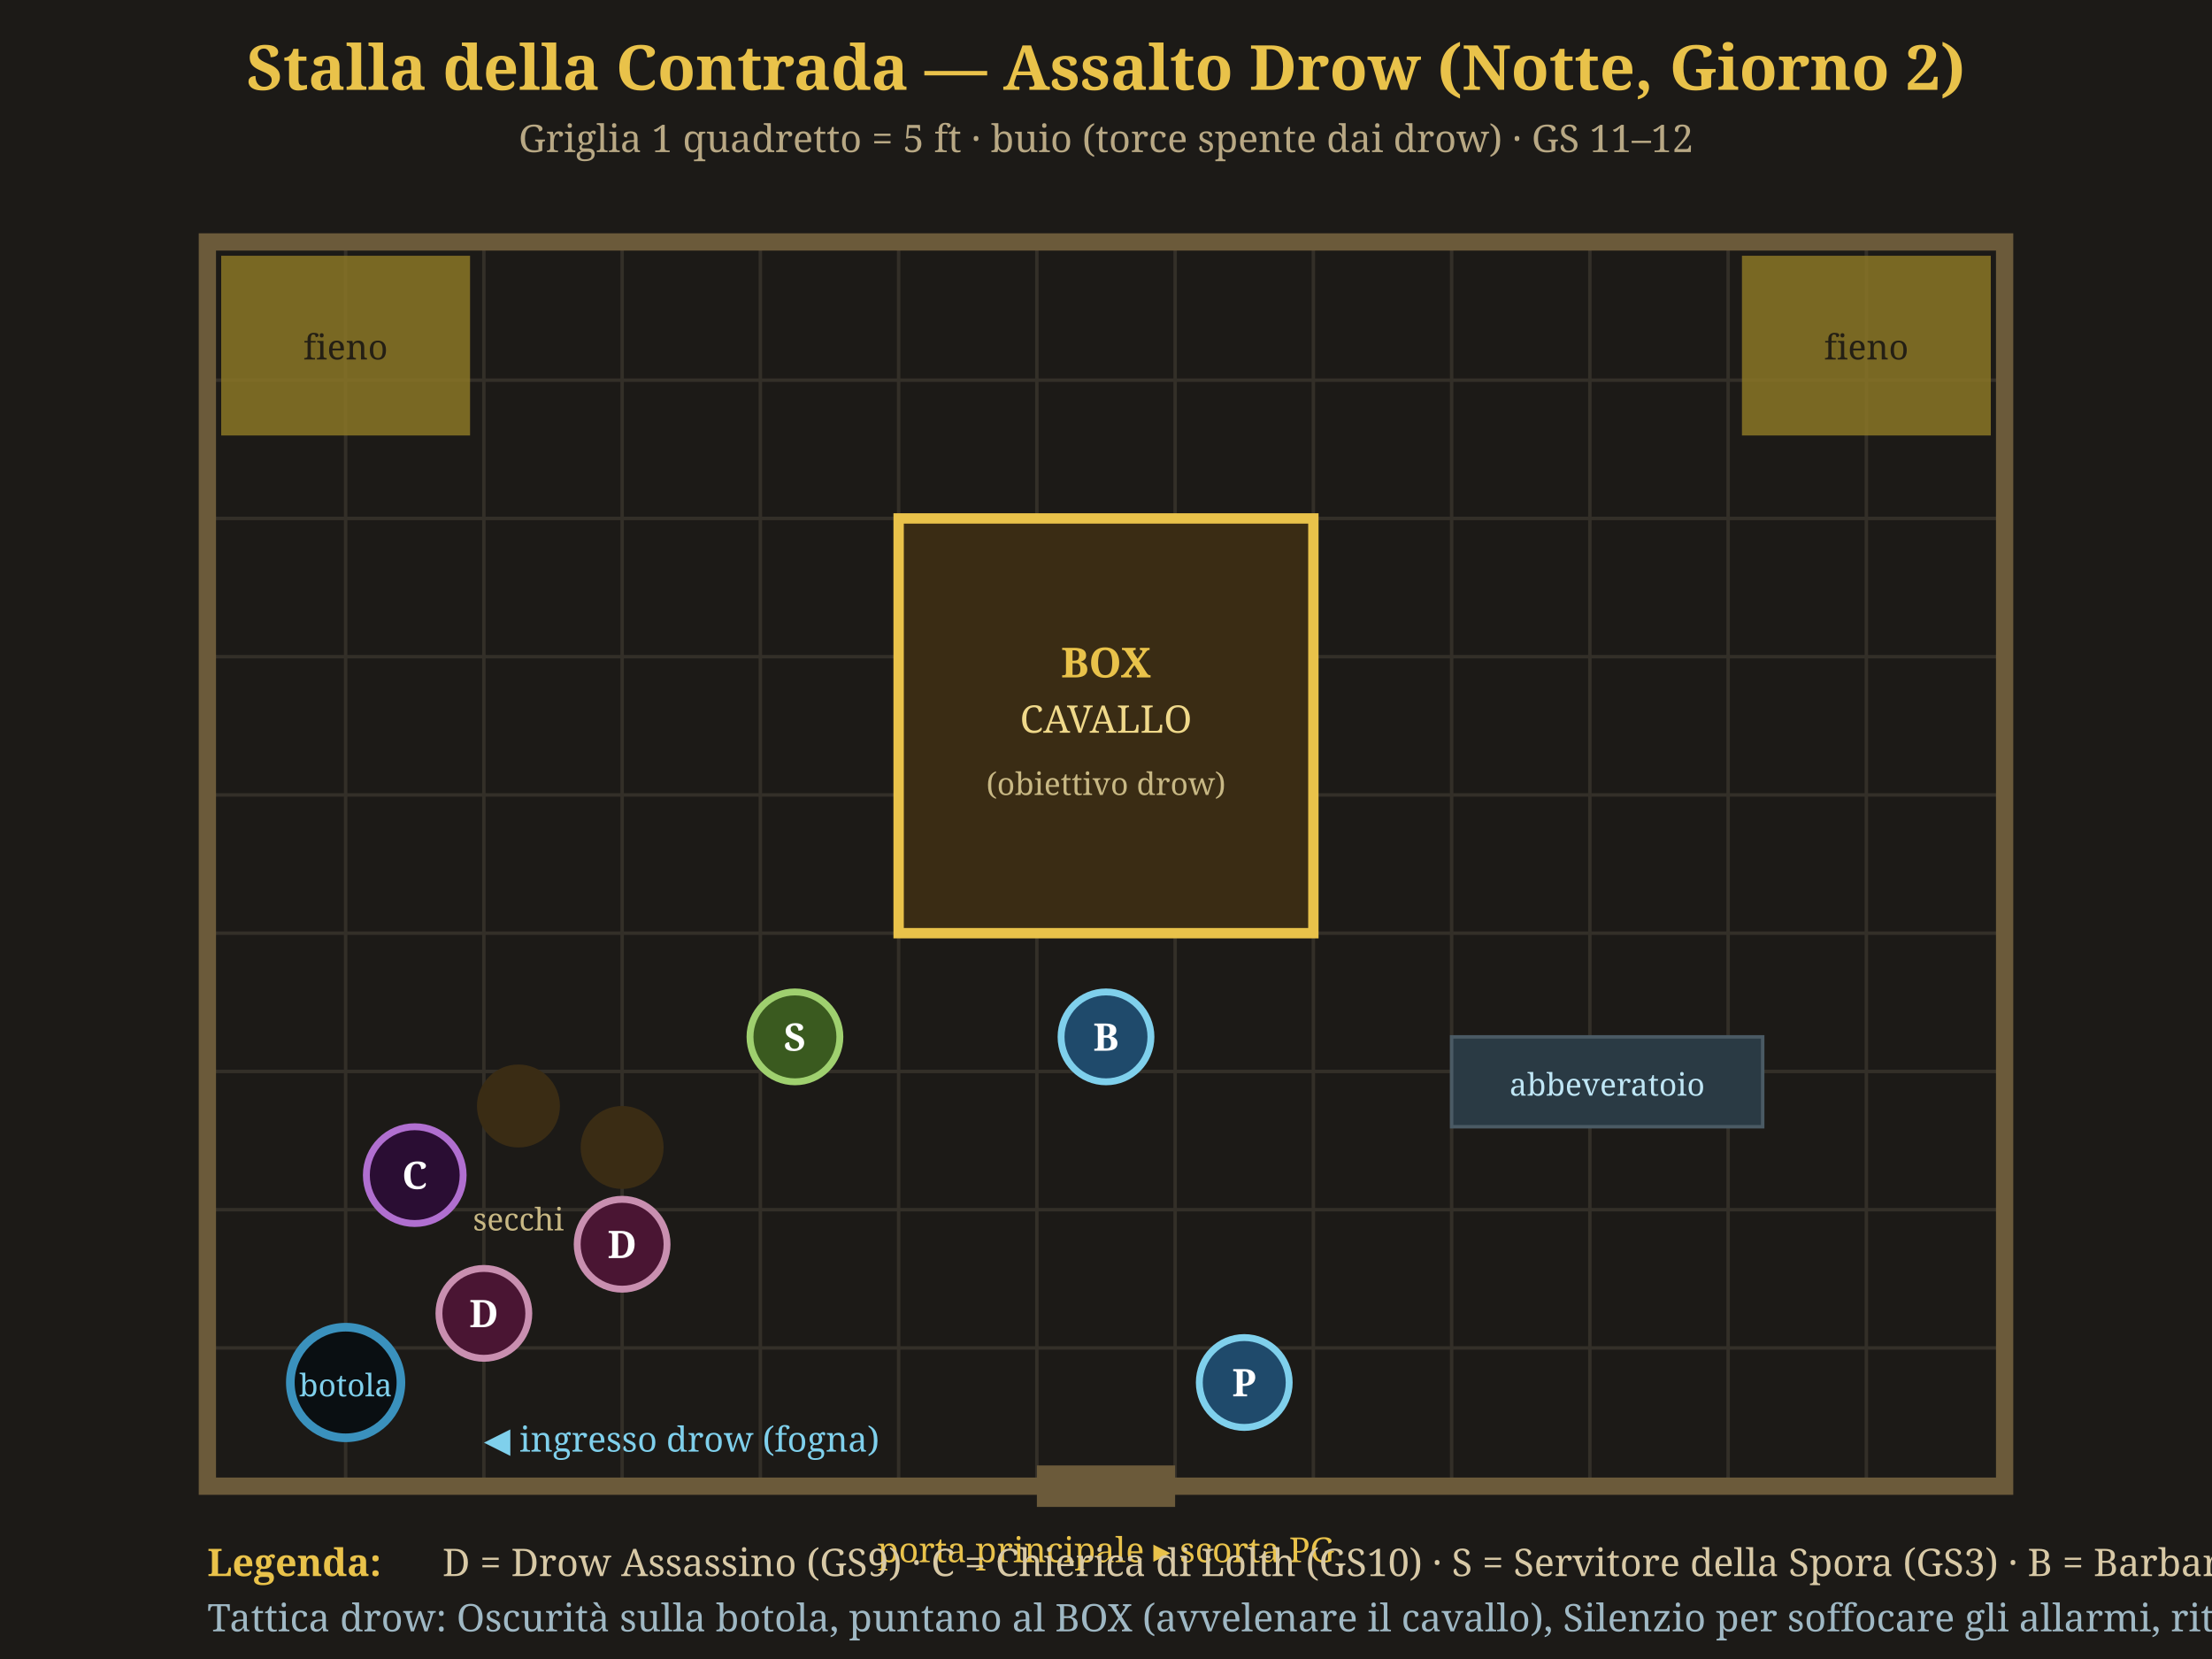
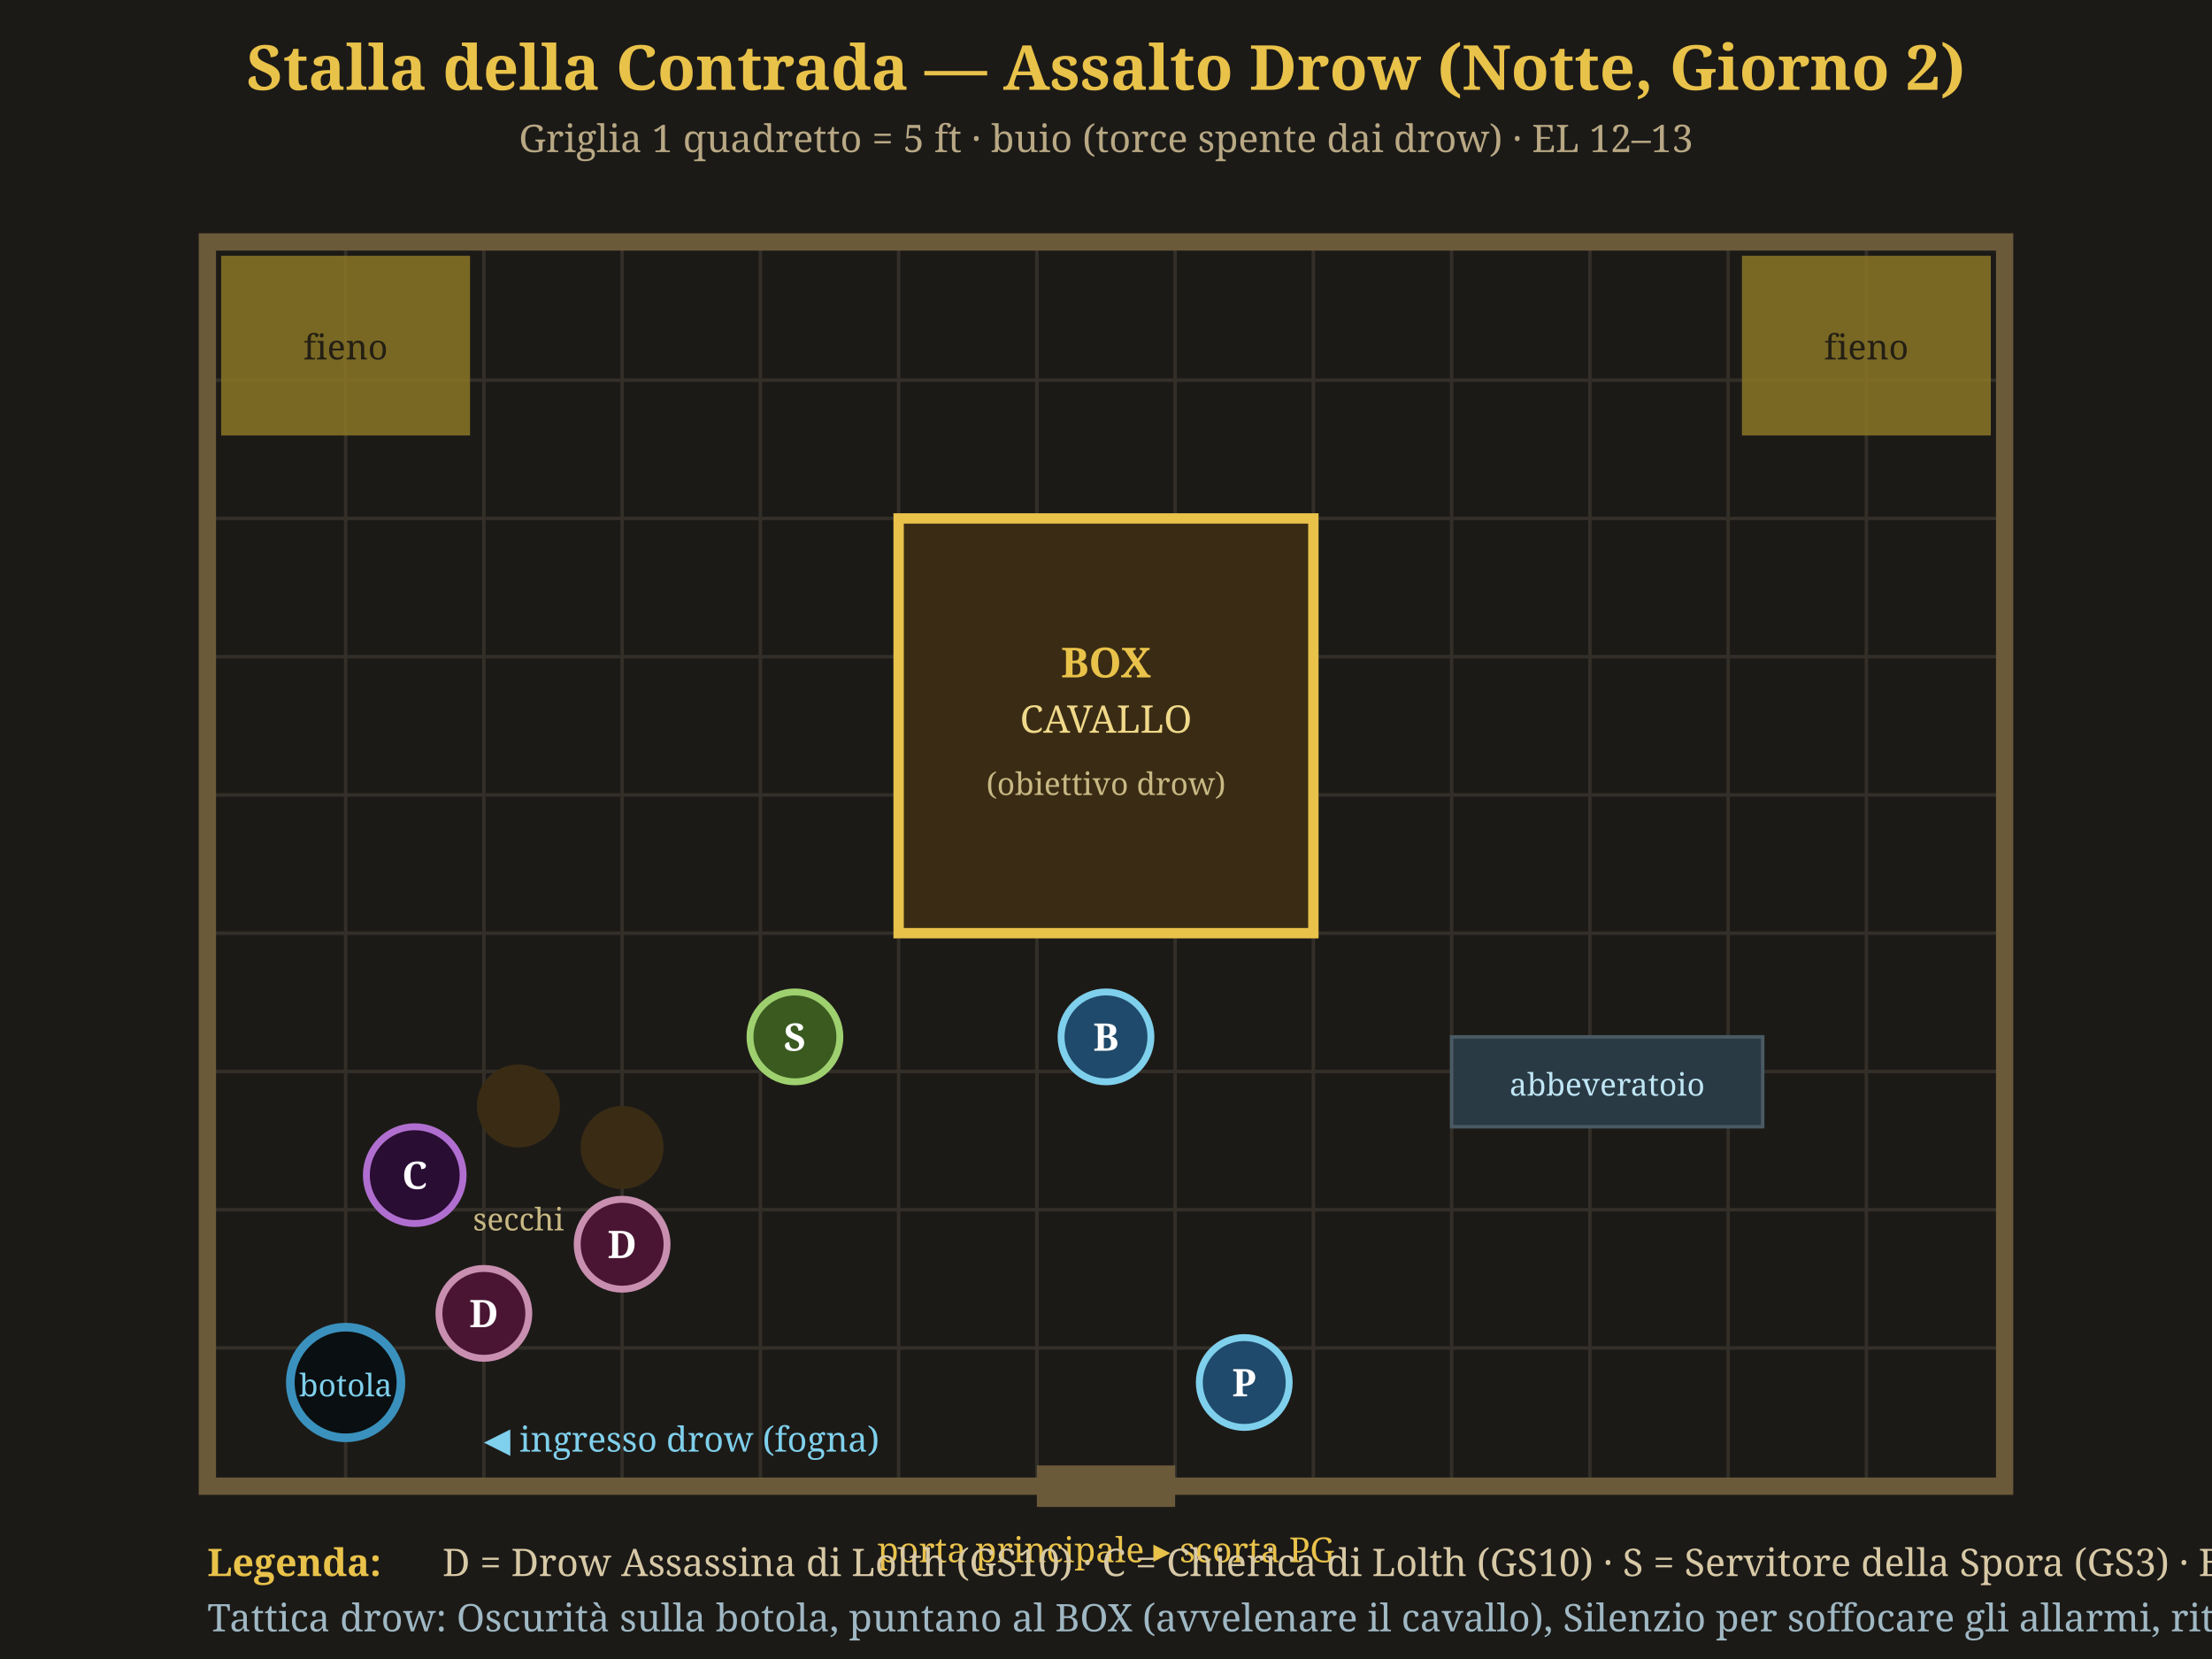
<svg xmlns="http://www.w3.org/2000/svg" viewBox="0 0 640 480" width="640" height="480" role="img" aria-label="Stalla della contrada — mappa tattica dell'assalto drow (Giorno 2, notte)">
  <rect width="640" height="480" fill="#1c1a17" />
  <text x="320" y="26" font-family="Georgia,serif" font-size="18" text-anchor="middle" font-weight="bold" fill="#e9c24a">Stalla della Contrada — Assalto Drow (Notte, Giorno 2)</text>
-   <text x="320" y="44" font-family="Georgia,serif" font-size="11" text-anchor="middle" fill="#b8a884">Griglia 1 quadretto = 5 ft · buio (torce spente dai drow) · GS 11–12</text>
+   <text x="320" y="44" font-family="Georgia,serif" font-size="11" text-anchor="middle" fill="#b8a884">Griglia 1 quadretto = 5 ft · buio (torce spente dai drow) · EL 12–13</text>
  <g stroke="#2e2a24" stroke-width="1">
    <g id="v" />
  </g>
  <g stroke="#332f28" stroke-width="1">
    <path d="M60 70 V430 M100 70 V430 M140 70 V430 M180 70 V430 M220 70 V430 M260 70 V430 M300 70 V430 M340 70 V430 M380 70 V430 M420 70 V430 M460 70 V430 M500 70 V430 M540 70 V430 M580 70 V430" />
    <path d="M60 70 H580 M60 110 H580 M60 150 H580 M60 190 H580 M60 230 H580 M60 270 H580 M60 310 H580 M60 350 H580 M60 390 H580 M60 430 H580" />
  </g>
  <rect x="60" y="70" width="520" height="360" fill="none" stroke="#6b5a3a" stroke-width="5" />
  <g fill="#8a7526" opacity="0.85">
    <rect x="64" y="74" width="72" height="52" />
    <rect x="504" y="74" width="72" height="52" />
  </g>
  <text x="100" y="104" font-family="Georgia,serif" font-size="10" fill="#241f14" text-anchor="middle">fieno</text>
  <text x="540" y="104" font-family="Georgia,serif" font-size="10" fill="#241f14" text-anchor="middle">fieno</text>
  <rect x="260" y="150" width="120" height="120" fill="#3a2c14" stroke="#e9c24a" stroke-width="3" />
  <text x="320" y="196" font-family="Georgia,serif" font-size="12" fill="#e9c24a" text-anchor="middle" font-weight="bold">BOX</text>
  <text x="320" y="212" font-family="Georgia,serif" font-size="11" fill="#f0d98a" text-anchor="middle">CAVALLO</text>
  <text x="320" y="230" font-family="Georgia,serif" font-size="9" fill="#c8b884" text-anchor="middle">(obiettivo drow)</text>
  <rect x="420" y="300" width="90" height="26" fill="#2a3a44" stroke="#4a5a64" />
  <text x="465" y="317" font-family="Georgia,serif" font-size="9" fill="#bfe6f5" text-anchor="middle">abbeveratoio</text>
  <g fill="#3a2c14">
    <circle cx="150" cy="320" r="12" />
    <circle cx="180" cy="332" r="12" />
  </g>
  <text x="150" y="356" font-family="Georgia,serif" font-size="9" fill="#c8b884" text-anchor="middle">secchi</text>
  <circle cx="100" cy="400" r="16" fill="#0a0f12" stroke="#3a91bd" stroke-width="2.5" />
  <text x="100" y="404" font-family="Georgia,serif" font-size="9" fill="#7fd0ec" text-anchor="middle">botola</text>
  <text x="140" y="420" font-family="Georgia,serif" font-size="10" fill="#7fd0ec">◀ ingresso drow (fogna)</text>
  <rect x="300" y="424" width="40" height="12" fill="#6b5a3a" />
  <text x="320" y="452" font-family="Georgia,serif" font-size="10" fill="#e9c24a" text-anchor="middle">porta principale ▸ scorta PG</text>
  <g font-family="Georgia,serif" font-size="11" font-weight="bold" text-anchor="middle">
    <circle cx="140" cy="380" r="13" fill="#4a1533" stroke="#c98fb0" stroke-width="2" />
    <text x="140" y="384" fill="#fff">D</text>
    <circle cx="180" cy="360" r="13" fill="#4a1533" stroke="#c98fb0" stroke-width="2" />
    <text x="180" y="364" fill="#fff">D</text>
    <circle cx="120" cy="340" r="14" fill="#2a0d33" stroke="#b06fd0" stroke-width="2" />
    <text x="120" y="344" fill="#fff">C</text>
    <circle cx="230" cy="300" r="13" fill="#3a5a1f" stroke="#9fd06f" stroke-width="2" />
    <text x="230" y="304" fill="#fff">S</text>
  </g>
  <g font-family="Georgia,serif" font-size="11" font-weight="bold" text-anchor="middle">
    <circle cx="320" cy="300" r="13" fill="#1f4a6b" stroke="#7fd0ec" stroke-width="2" />
    <text x="320" y="304" fill="#fff">B</text>
    <circle cx="360" cy="400" r="13" fill="#1f4a6b" stroke="#7fd0ec" stroke-width="2" />
    <text x="360" y="404" fill="#fff">P</text>
  </g>
  <g font-family="Georgia,serif" font-size="11" fill="#d8c9a6">
    <text x="60" y="456" font-weight="bold" fill="#e9c24a">Legenda:</text>
-     <text x="128" y="456">D = Drow Assassino (GS9) · C = Chierica di Lolth (GS10) · S = Servitore della Spora (GS3) · B = Barbaresco PG · P = scorta PG</text>
+     <text x="128" y="456">D = Drow Assassina di Lolth (GS10) · C = Chierica di Lolth (GS10) · S = Servitore della Spora (GS3) · B = Barbaresco PG · P = scorta PG</text>
    <text x="60" y="472" fill="#9fb8c4">Tattica drow: Oscurità sulla botola, puntano al BOX (avvelenare il cavallo), Silenzio per soffocare gli allarmi, ritirata in fogna se scoperti. Catturarne uno vivo = intel Fase 0 + −1 clock Sonjak.</text>
  </g>
</svg>
